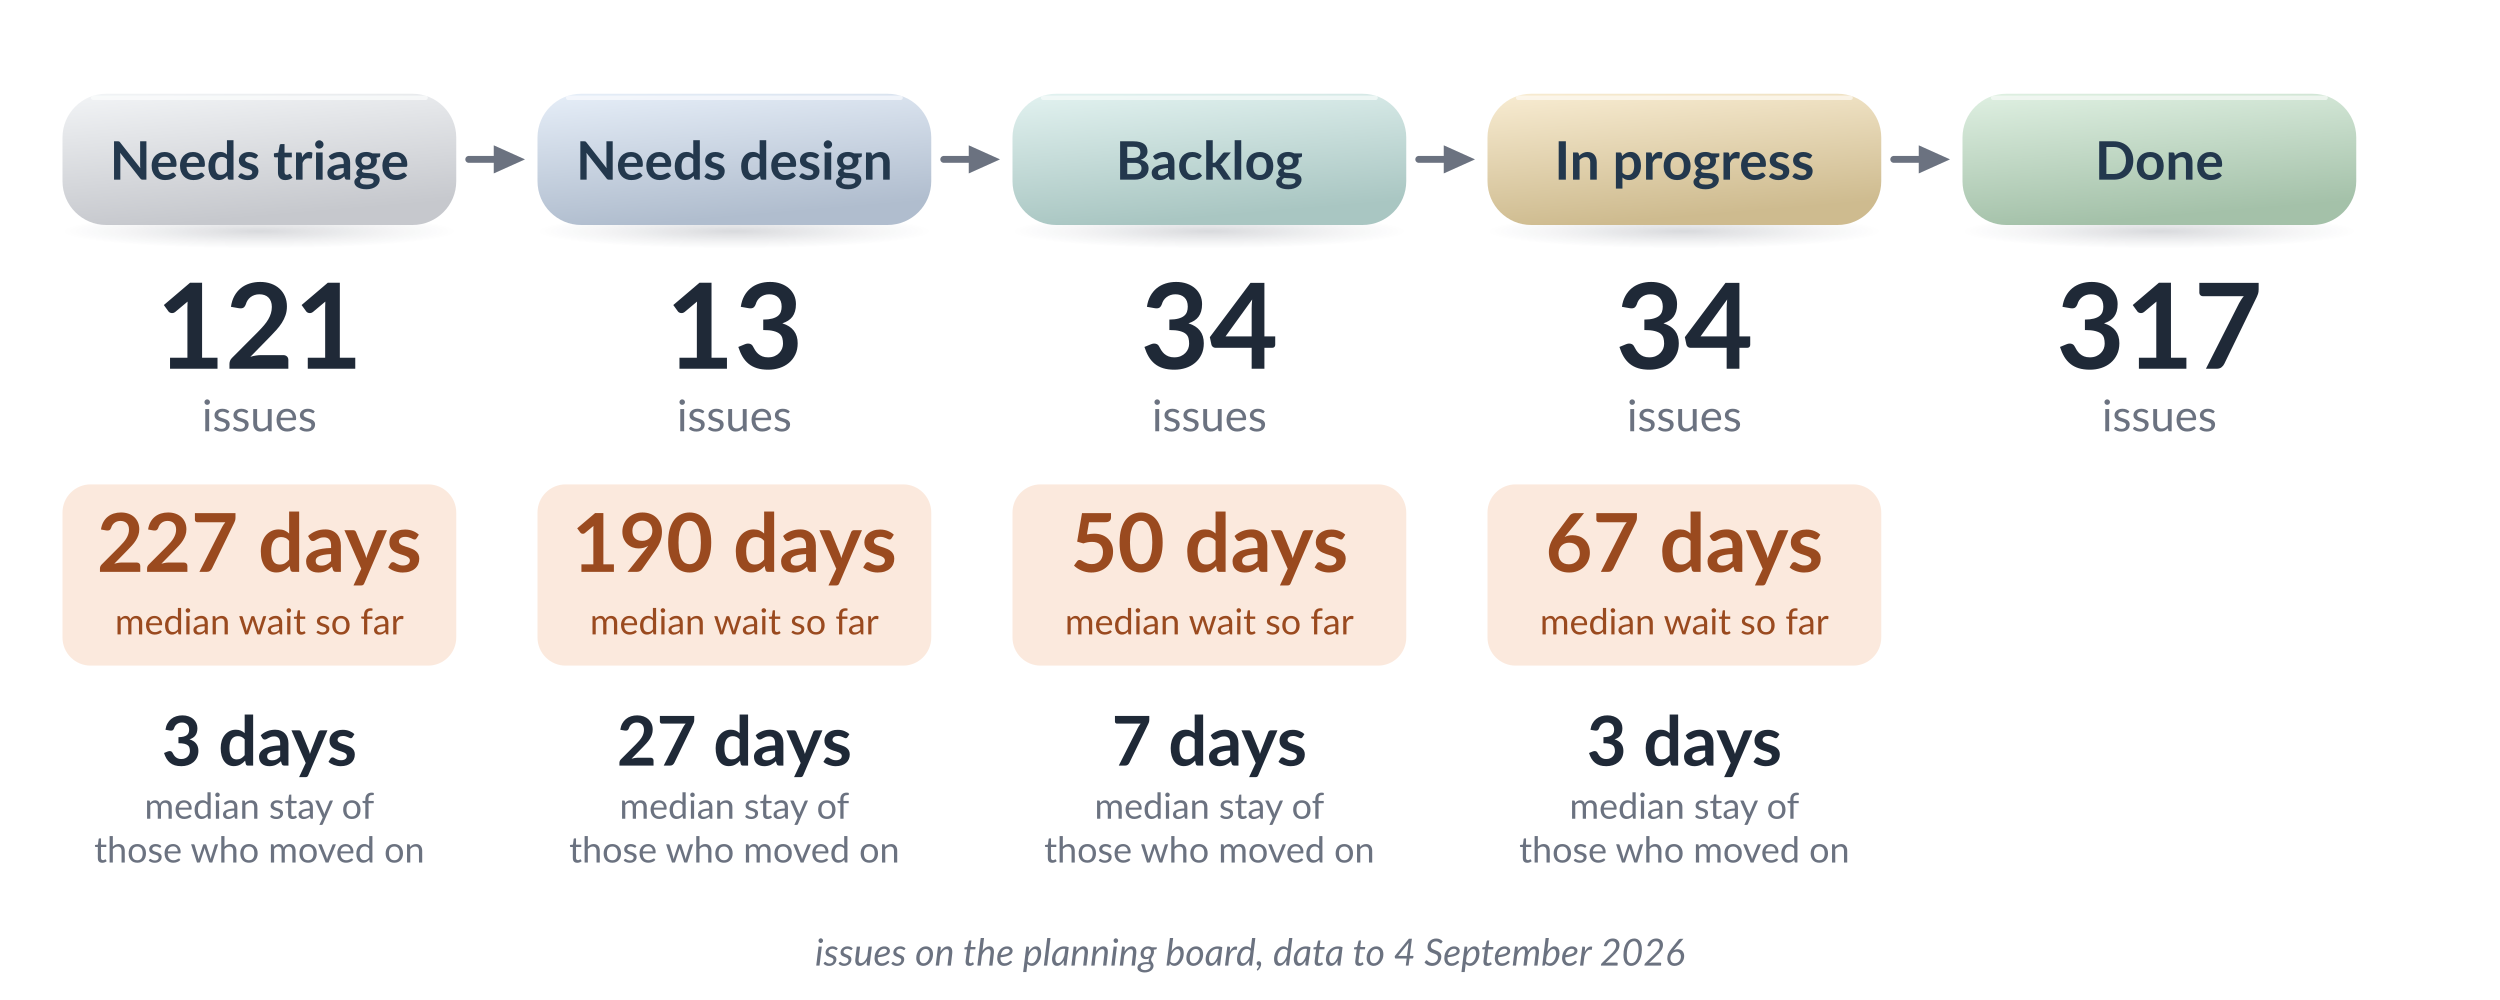
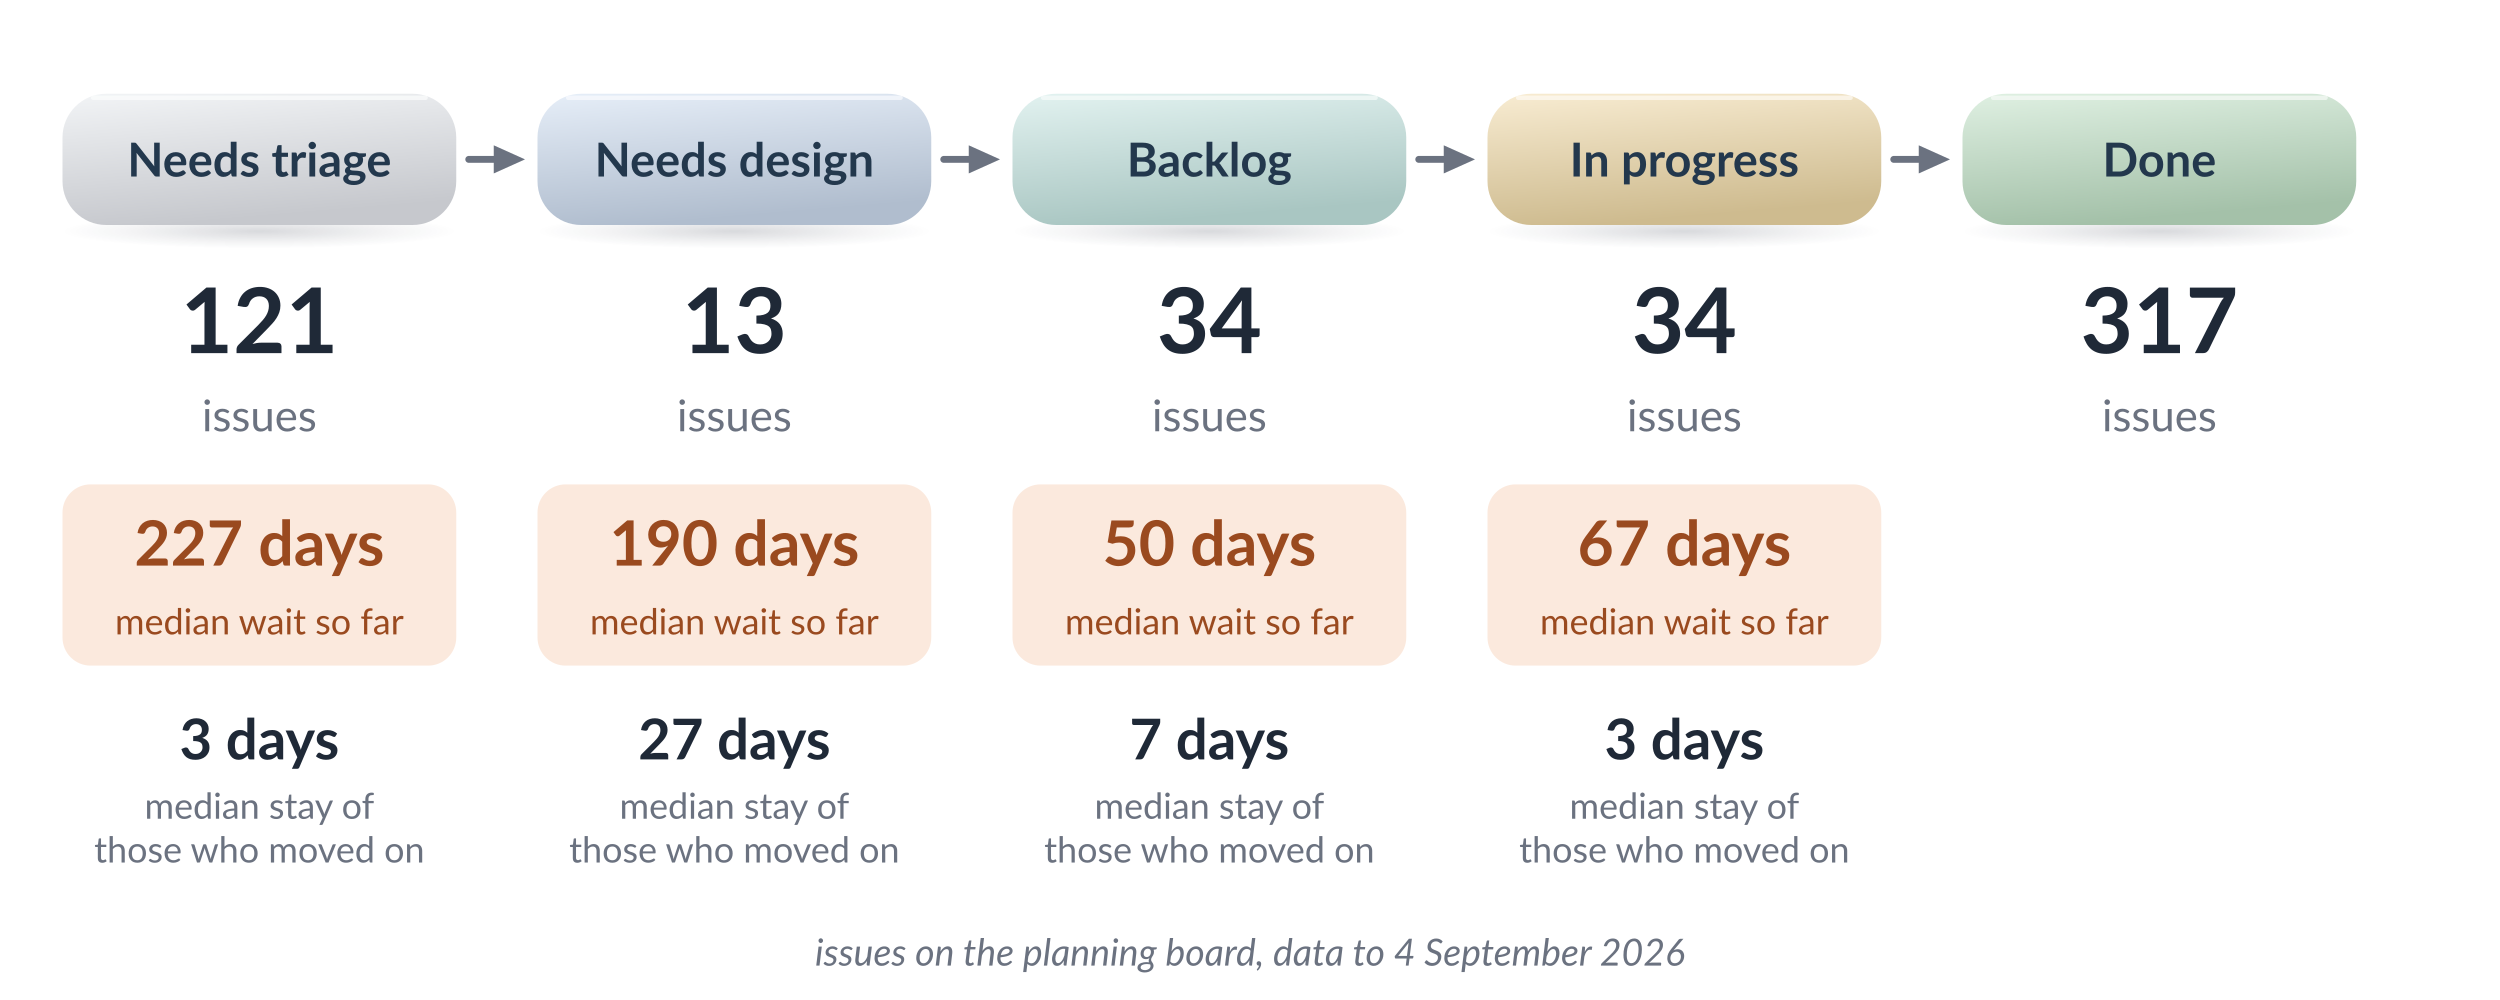
<svg xmlns="http://www.w3.org/2000/svg" viewBox="0 0 1600 640" width="1600" height="640">
  <defs>
    <marker id="arr" markerUnits="userSpaceOnUse" viewBox="0 0 10 10" refX="9" refY="5" markerWidth="22" markerHeight="20" orient="auto-start-reverse">
      <path d="M0,0 L10,5 L0,10 Z" fill="#6b7280" />
    </marker>
  </defs>
  <defs>
    <radialGradient id="fl0-cs">
      <stop offset="0" stop-color="#0f172a" stop-opacity="0.16" />
      <stop offset="0.6" stop-color="#0f172a" stop-opacity="0.056" />
      <stop offset="1" stop-color="#0f172a" stop-opacity="0" />
    </radialGradient>
  </defs>
  <ellipse cx="166.0" cy="148.0" rx="126.0" ry="11.0" fill="url(#fl0-cs)" />
  <defs>
    <linearGradient id="fl0" x1="0" y1="0" x2="0.25" y2="1">
      <stop offset="0" stop-color="#f2f4f6" />
      <stop offset="1" stop-color="#c6c8cd" />
    </linearGradient>
  </defs>
  <rect x="40.0" y="60.0" width="252.0" height="84.0" rx="28.0" fill="url(#fl0)" />
  <path d="M59.6,62.6 L272.4,62.6" stroke="#fbfcfc" stroke-width="2.8" stroke-linecap="round" opacity="0.75" fill="none" />
-   <text x="166.0" y="115.0" font-family="Lato, 'Noto Sans', 'Liberation Sans', Helvetica, Arial, sans-serif" font-size="34" font-weight="bold" text-anchor="middle" fill="#23384d">Needs triage</text>
-   <text x="166.0" y="236.0" font-family="Lato, 'Noto Sans', 'Liberation Sans', Helvetica, Arial, sans-serif" font-size="76" font-weight="bold" text-anchor="middle" fill="#1f2937">121</text>
+   <text x="166.0" y="113.0" font-family="Lato, 'Noto Sans', 'Liberation Sans', Helvetica, Arial, sans-serif" font-size="30" font-weight="bold" text-anchor="middle" fill="#23384d">Needs triage</text>
+   <text x="166.0" y="226.0" font-family="Lato, 'Noto Sans', 'Liberation Sans', Helvetica, Arial, sans-serif" font-size="58" font-weight="bold" text-anchor="middle" fill="#1f2937">121</text>
  <text x="166.0" y="276.0" font-family="Lato, 'Noto Sans', 'Liberation Sans', Helvetica, Arial, sans-serif" font-size="28" font-weight="normal" text-anchor="middle" fill="#6b7280">issues</text>
  <rect x="40" y="310" width="252" height="116" rx="18" fill="#fbe9dd" />
-   <text x="166.0" y="366.0" font-family="Lato, 'Noto Sans', 'Liberation Sans', Helvetica, Arial, sans-serif" font-size="52" font-weight="bold" text-anchor="middle" fill="#9a4a1f">227 days</text>
+   <text x="166.0" y="362.0" font-family="Lato, 'Noto Sans', 'Liberation Sans', Helvetica, Arial, sans-serif" font-size="40" font-weight="bold" text-anchor="middle" fill="#9a4a1f">227 days</text>
  <text x="166.0" y="406.0" font-family="Lato, 'Noto Sans', 'Liberation Sans', Helvetica, Arial, sans-serif" font-size="23" font-weight="normal" text-anchor="middle" fill="#9a4a1f">median wait so far</text>
-   <text x="166.0" y="490.0" font-family="Lato, 'Noto Sans', 'Liberation Sans', Helvetica, Arial, sans-serif" font-size="44" font-weight="bold" text-anchor="middle" fill="#1f2937">3 days</text>
+   <text x="166.0" y="486.0" font-family="Lato, 'Noto Sans', 'Liberation Sans', Helvetica, Arial, sans-serif" font-size="36" font-weight="bold" text-anchor="middle" fill="#1f2937">3 days</text>
  <text x="166.0" y="524.0" font-family="Lato, 'Noto Sans', 'Liberation Sans', Helvetica, Arial, sans-serif" font-size="23" font-weight="normal" text-anchor="middle" fill="#6b7280">median stay of</text>
  <text x="166.0" y="552.0" font-family="Lato, 'Noto Sans', 'Liberation Sans', Helvetica, Arial, sans-serif" font-size="23" font-weight="normal" text-anchor="middle" fill="#6b7280">those who moved on</text>
  <path d="M300.0,102.0 Q318.0,102.0 322.0,102.0" fill="none" stroke="#6b7280" stroke-width="4.4" stroke-linecap="round" />
  <polygon points="336.0,102.0 316.0,111.0 316.0,93.0" fill="#6b7280" />
  <defs>
    <radialGradient id="fl1-cs">
      <stop offset="0" stop-color="#0f172a" stop-opacity="0.16" />
      <stop offset="0.6" stop-color="#0f172a" stop-opacity="0.056" />
      <stop offset="1" stop-color="#0f172a" stop-opacity="0" />
    </radialGradient>
  </defs>
  <ellipse cx="470.0" cy="148.0" rx="126.0" ry="11.0" fill="url(#fl1-cs)" />
  <defs>
    <linearGradient id="fl1" x1="0" y1="0" x2="0.25" y2="1">
      <stop offset="0" stop-color="#e6eef8" />
      <stop offset="1" stop-color="#b0bdce" />
    </linearGradient>
  </defs>
  <rect x="344.0" y="60.0" width="252.0" height="84.0" rx="28.0" fill="url(#fl1)" />
  <path d="M363.6,62.6 L576.4,62.6" stroke="#f8fafd" stroke-width="2.8" stroke-linecap="round" opacity="0.75" fill="none" />
-   <text x="470.0" y="115.0" font-family="Lato, 'Noto Sans', 'Liberation Sans', Helvetica, Arial, sans-serif" font-size="34" font-weight="bold" text-anchor="middle" fill="#23384d">Needs design</text>
-   <text x="470.0" y="236.0" font-family="Lato, 'Noto Sans', 'Liberation Sans', Helvetica, Arial, sans-serif" font-size="76" font-weight="bold" text-anchor="middle" fill="#1f2937">13</text>
+   <text x="470.0" y="113.0" font-family="Lato, 'Noto Sans', 'Liberation Sans', Helvetica, Arial, sans-serif" font-size="30" font-weight="bold" text-anchor="middle" fill="#23384d">Needs design</text>
+   <text x="470.0" y="226.0" font-family="Lato, 'Noto Sans', 'Liberation Sans', Helvetica, Arial, sans-serif" font-size="58" font-weight="bold" text-anchor="middle" fill="#1f2937">13</text>
  <text x="470.0" y="276.0" font-family="Lato, 'Noto Sans', 'Liberation Sans', Helvetica, Arial, sans-serif" font-size="28" font-weight="normal" text-anchor="middle" fill="#6b7280">issues</text>
  <rect x="344" y="310" width="252" height="116" rx="18" fill="#fbe9dd" />
-   <text x="470.0" y="366.0" font-family="Lato, 'Noto Sans', 'Liberation Sans', Helvetica, Arial, sans-serif" font-size="52" font-weight="bold" text-anchor="middle" fill="#9a4a1f">190 days</text>
+   <text x="470.0" y="362.0" font-family="Lato, 'Noto Sans', 'Liberation Sans', Helvetica, Arial, sans-serif" font-size="40" font-weight="bold" text-anchor="middle" fill="#9a4a1f">190 days</text>
  <text x="470.0" y="406.0" font-family="Lato, 'Noto Sans', 'Liberation Sans', Helvetica, Arial, sans-serif" font-size="23" font-weight="normal" text-anchor="middle" fill="#9a4a1f">median wait so far</text>
-   <text x="470.0" y="490.0" font-family="Lato, 'Noto Sans', 'Liberation Sans', Helvetica, Arial, sans-serif" font-size="44" font-weight="bold" text-anchor="middle" fill="#1f2937">27 days</text>
+   <text x="470.0" y="486.0" font-family="Lato, 'Noto Sans', 'Liberation Sans', Helvetica, Arial, sans-serif" font-size="36" font-weight="bold" text-anchor="middle" fill="#1f2937">27 days</text>
  <text x="470.0" y="524.0" font-family="Lato, 'Noto Sans', 'Liberation Sans', Helvetica, Arial, sans-serif" font-size="23" font-weight="normal" text-anchor="middle" fill="#6b7280">median stay of</text>
  <text x="470.0" y="552.0" font-family="Lato, 'Noto Sans', 'Liberation Sans', Helvetica, Arial, sans-serif" font-size="23" font-weight="normal" text-anchor="middle" fill="#6b7280">those who moved on</text>
  <path d="M604.0,102.0 Q622.0,102.0 626.0,102.0" fill="none" stroke="#6b7280" stroke-width="4.4" stroke-linecap="round" />
  <polygon points="640.0,102.0 620.0,111.0 620.0,93.0" fill="#6b7280" />
  <defs>
    <radialGradient id="fl2-cs">
      <stop offset="0" stop-color="#0f172a" stop-opacity="0.16" />
      <stop offset="0.6" stop-color="#0f172a" stop-opacity="0.056" />
      <stop offset="1" stop-color="#0f172a" stop-opacity="0" />
    </radialGradient>
  </defs>
  <ellipse cx="774.0" cy="148.0" rx="126.0" ry="11.0" fill="url(#fl2-cs)" />
  <defs>
    <linearGradient id="fl2" x1="0" y1="0" x2="0.25" y2="1">
      <stop offset="0" stop-color="#e2f2f0" />
      <stop offset="1" stop-color="#a9c6c2" />
    </linearGradient>
  </defs>
  <rect x="648.0" y="60.0" width="252.0" height="84.0" rx="28.0" fill="url(#fl2)" />
  <path d="M667.6,62.6 L880.4,62.6" stroke="#f6fbfa" stroke-width="2.8" stroke-linecap="round" opacity="0.75" fill="none" />
-   <text x="774.0" y="115.0" font-family="Lato, 'Noto Sans', 'Liberation Sans', Helvetica, Arial, sans-serif" font-size="34" font-weight="bold" text-anchor="middle" fill="#23384d">Backlog</text>
-   <text x="774.0" y="236.0" font-family="Lato, 'Noto Sans', 'Liberation Sans', Helvetica, Arial, sans-serif" font-size="76" font-weight="bold" text-anchor="middle" fill="#1f2937">34</text>
+   <text x="774.0" y="113.0" font-family="Lato, 'Noto Sans', 'Liberation Sans', Helvetica, Arial, sans-serif" font-size="30" font-weight="bold" text-anchor="middle" fill="#23384d">Backlog</text>
+   <text x="774.0" y="226.0" font-family="Lato, 'Noto Sans', 'Liberation Sans', Helvetica, Arial, sans-serif" font-size="58" font-weight="bold" text-anchor="middle" fill="#1f2937">34</text>
  <text x="774.0" y="276.0" font-family="Lato, 'Noto Sans', 'Liberation Sans', Helvetica, Arial, sans-serif" font-size="28" font-weight="normal" text-anchor="middle" fill="#6b7280">issues</text>
  <rect x="648" y="310" width="252" height="116" rx="18" fill="#fbe9dd" />
-   <text x="774.0" y="366.0" font-family="Lato, 'Noto Sans', 'Liberation Sans', Helvetica, Arial, sans-serif" font-size="52" font-weight="bold" text-anchor="middle" fill="#9a4a1f">50 days</text>
+   <text x="774.0" y="362.0" font-family="Lato, 'Noto Sans', 'Liberation Sans', Helvetica, Arial, sans-serif" font-size="40" font-weight="bold" text-anchor="middle" fill="#9a4a1f">50 days</text>
  <text x="774.0" y="406.0" font-family="Lato, 'Noto Sans', 'Liberation Sans', Helvetica, Arial, sans-serif" font-size="23" font-weight="normal" text-anchor="middle" fill="#9a4a1f">median wait so far</text>
-   <text x="774.0" y="490.0" font-family="Lato, 'Noto Sans', 'Liberation Sans', Helvetica, Arial, sans-serif" font-size="44" font-weight="bold" text-anchor="middle" fill="#1f2937">7 days</text>
+   <text x="774.0" y="486.0" font-family="Lato, 'Noto Sans', 'Liberation Sans', Helvetica, Arial, sans-serif" font-size="36" font-weight="bold" text-anchor="middle" fill="#1f2937">7 days</text>
  <text x="774.0" y="524.0" font-family="Lato, 'Noto Sans', 'Liberation Sans', Helvetica, Arial, sans-serif" font-size="23" font-weight="normal" text-anchor="middle" fill="#6b7280">median stay of</text>
  <text x="774.0" y="552.0" font-family="Lato, 'Noto Sans', 'Liberation Sans', Helvetica, Arial, sans-serif" font-size="23" font-weight="normal" text-anchor="middle" fill="#6b7280">those who moved on</text>
  <path d="M908.0,102.0 Q926.0,102.0 930.0,102.0" fill="none" stroke="#6b7280" stroke-width="4.4" stroke-linecap="round" />
  <polygon points="944.0,102.0 924.0,111.0 924.0,93.0" fill="#6b7280" />
  <defs>
    <radialGradient id="fl3-cs">
      <stop offset="0" stop-color="#0f172a" stop-opacity="0.16" />
      <stop offset="0.6" stop-color="#0f172a" stop-opacity="0.056" />
      <stop offset="1" stop-color="#0f172a" stop-opacity="0" />
    </radialGradient>
  </defs>
  <ellipse cx="1078.0" cy="148.0" rx="126.0" ry="11.0" fill="url(#fl3-cs)" />
  <defs>
    <linearGradient id="fl3" x1="0" y1="0" x2="0.25" y2="1">
      <stop offset="0" stop-color="#f8ecd2" />
      <stop offset="1" stop-color="#cebb8f" />
    </linearGradient>
  </defs>
  <rect x="952.0" y="60.0" width="252.0" height="84.0" rx="28.0" fill="url(#fl3)" />
  <path d="M971.6,62.6 L1184.4,62.6" stroke="#fdf9f2" stroke-width="2.8" stroke-linecap="round" opacity="0.75" fill="none" />
-   <text x="1078.0" y="115.0" font-family="Lato, 'Noto Sans', 'Liberation Sans', Helvetica, Arial, sans-serif" font-size="34" font-weight="bold" text-anchor="middle" fill="#23384d">In progress</text>
-   <text x="1078.0" y="236.0" font-family="Lato, 'Noto Sans', 'Liberation Sans', Helvetica, Arial, sans-serif" font-size="76" font-weight="bold" text-anchor="middle" fill="#1f2937">34</text>
+   <text x="1078.0" y="113.0" font-family="Lato, 'Noto Sans', 'Liberation Sans', Helvetica, Arial, sans-serif" font-size="30" font-weight="bold" text-anchor="middle" fill="#23384d">In progress</text>
+   <text x="1078.0" y="226.0" font-family="Lato, 'Noto Sans', 'Liberation Sans', Helvetica, Arial, sans-serif" font-size="58" font-weight="bold" text-anchor="middle" fill="#1f2937">34</text>
  <text x="1078.0" y="276.0" font-family="Lato, 'Noto Sans', 'Liberation Sans', Helvetica, Arial, sans-serif" font-size="28" font-weight="normal" text-anchor="middle" fill="#6b7280">issues</text>
  <rect x="952" y="310" width="252" height="116" rx="18" fill="#fbe9dd" />
-   <text x="1078.0" y="366.0" font-family="Lato, 'Noto Sans', 'Liberation Sans', Helvetica, Arial, sans-serif" font-size="52" font-weight="bold" text-anchor="middle" fill="#9a4a1f">67 days</text>
+   <text x="1078.0" y="362.0" font-family="Lato, 'Noto Sans', 'Liberation Sans', Helvetica, Arial, sans-serif" font-size="40" font-weight="bold" text-anchor="middle" fill="#9a4a1f">67 days</text>
  <text x="1078.0" y="406.0" font-family="Lato, 'Noto Sans', 'Liberation Sans', Helvetica, Arial, sans-serif" font-size="23" font-weight="normal" text-anchor="middle" fill="#9a4a1f">median wait so far</text>
-   <text x="1078.0" y="490.0" font-family="Lato, 'Noto Sans', 'Liberation Sans', Helvetica, Arial, sans-serif" font-size="44" font-weight="bold" text-anchor="middle" fill="#1f2937">3 days</text>
+   <text x="1078.0" y="486.0" font-family="Lato, 'Noto Sans', 'Liberation Sans', Helvetica, Arial, sans-serif" font-size="36" font-weight="bold" text-anchor="middle" fill="#1f2937">3 days</text>
  <text x="1078.0" y="524.0" font-family="Lato, 'Noto Sans', 'Liberation Sans', Helvetica, Arial, sans-serif" font-size="23" font-weight="normal" text-anchor="middle" fill="#6b7280">median stay of</text>
  <text x="1078.0" y="552.0" font-family="Lato, 'Noto Sans', 'Liberation Sans', Helvetica, Arial, sans-serif" font-size="23" font-weight="normal" text-anchor="middle" fill="#6b7280">those who moved on</text>
  <path d="M1212.0,102.0 Q1230.0,102.0 1234.0,102.0" fill="none" stroke="#6b7280" stroke-width="4.4" stroke-linecap="round" />
  <polygon points="1248.0,102.0 1228.0,111.0 1228.0,93.0" fill="#6b7280" />
  <defs>
    <radialGradient id="fl4-cs">
      <stop offset="0" stop-color="#0f172a" stop-opacity="0.16" />
      <stop offset="0.6" stop-color="#0f172a" stop-opacity="0.056" />
      <stop offset="1" stop-color="#0f172a" stop-opacity="0" />
    </radialGradient>
  </defs>
  <ellipse cx="1382.0" cy="148.0" rx="126.0" ry="11.0" fill="url(#fl4-cs)" />
  <defs>
    <linearGradient id="fl4" x1="0" y1="0" x2="0.25" y2="1">
      <stop offset="0" stop-color="#dff0e2" />
      <stop offset="1" stop-color="#a4c1a9" />
    </linearGradient>
  </defs>
  <rect x="1256.0" y="60.0" width="252.0" height="84.0" rx="28.0" fill="url(#fl4)" />
  <path d="M1275.6,62.6 L1488.4,62.6" stroke="#f5faf6" stroke-width="2.8" stroke-linecap="round" opacity="0.75" fill="none" />
-   <text x="1382.0" y="115.0" font-family="Lato, 'Noto Sans', 'Liberation Sans', Helvetica, Arial, sans-serif" font-size="34" font-weight="bold" text-anchor="middle" fill="#23384d">Done</text>
-   <text x="1382.0" y="236.0" font-family="Lato, 'Noto Sans', 'Liberation Sans', Helvetica, Arial, sans-serif" font-size="76" font-weight="bold" text-anchor="middle" fill="#1f2937">317</text>
+   <text x="1382.0" y="113.0" font-family="Lato, 'Noto Sans', 'Liberation Sans', Helvetica, Arial, sans-serif" font-size="30" font-weight="bold" text-anchor="middle" fill="#23384d">Done</text>
+   <text x="1382.0" y="226.0" font-family="Lato, 'Noto Sans', 'Liberation Sans', Helvetica, Arial, sans-serif" font-size="58" font-weight="bold" text-anchor="middle" fill="#1f2937">317</text>
  <text x="1382.0" y="276.0" font-family="Lato, 'Noto Sans', 'Liberation Sans', Helvetica, Arial, sans-serif" font-size="28" font-weight="normal" text-anchor="middle" fill="#6b7280">issues</text>
  <text x="800.0" y="618.0" font-family="Lato, 'Noto Sans', 'Liberation Sans', Helvetica, Arial, sans-serif" font-size="24" font-weight="normal" font-style="italic" text-anchor="middle" fill="#6b7280">issues on the planning board, data to 4 September 2026</text>
</svg>
